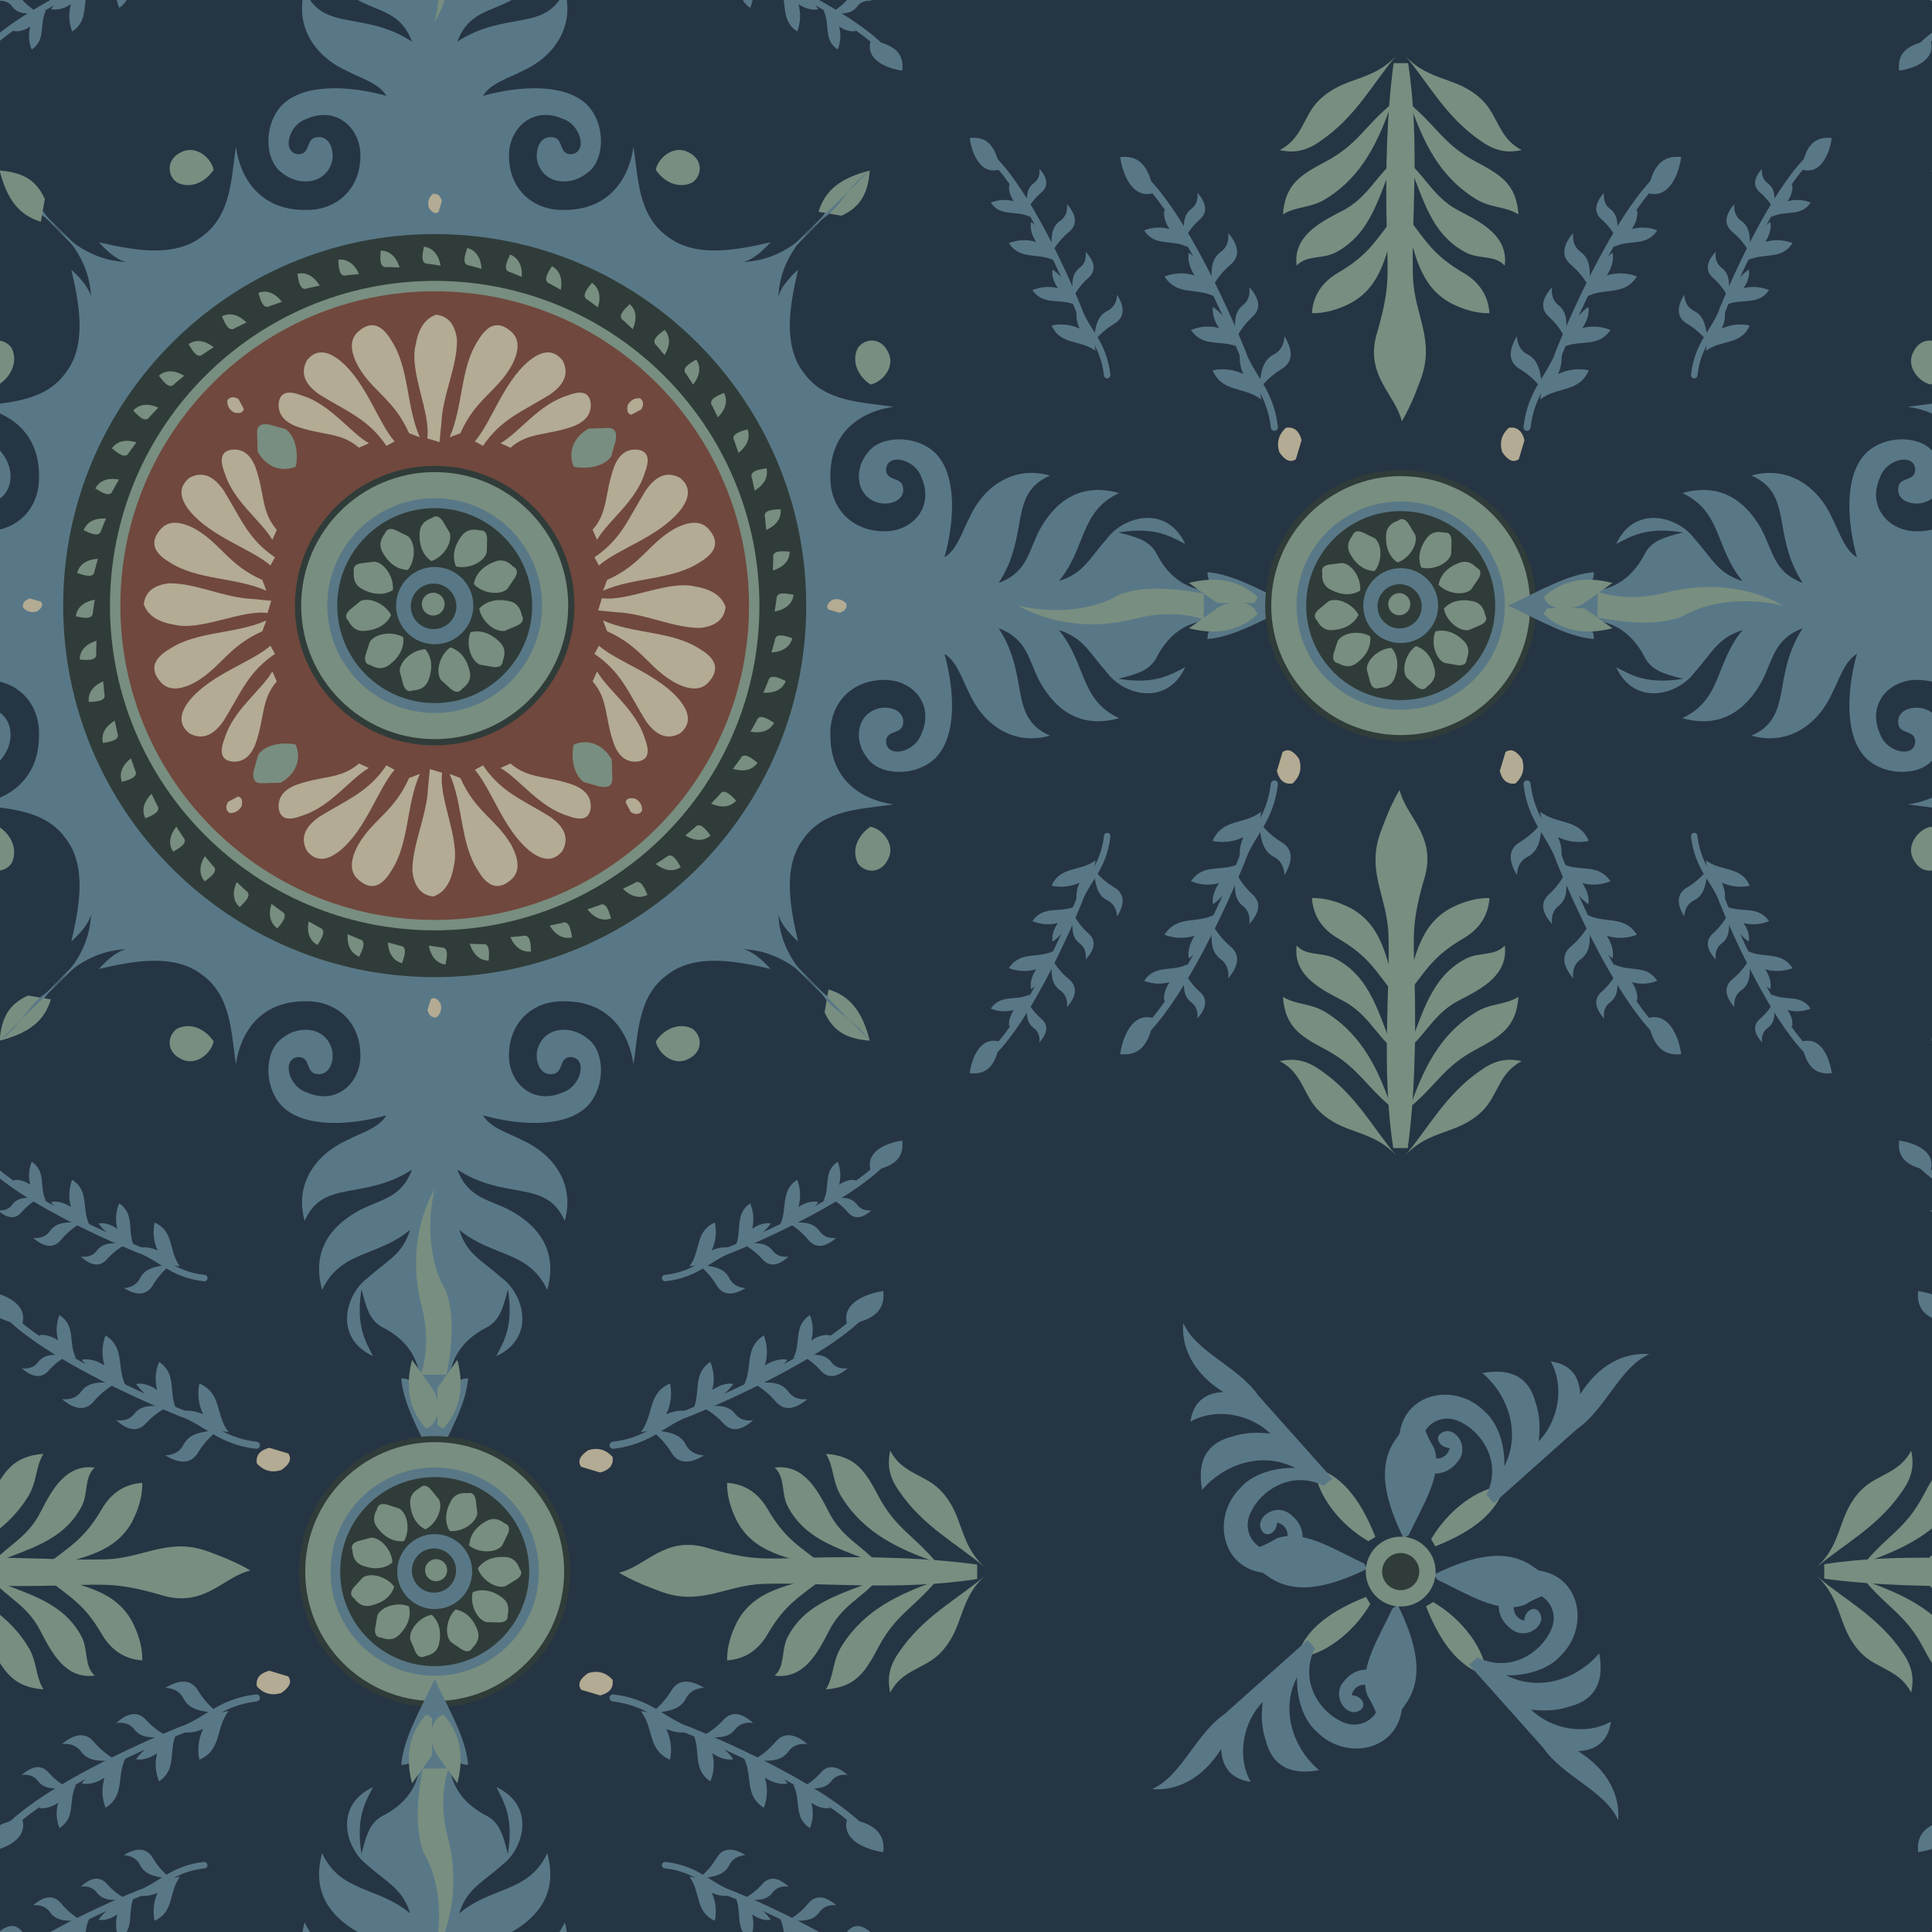
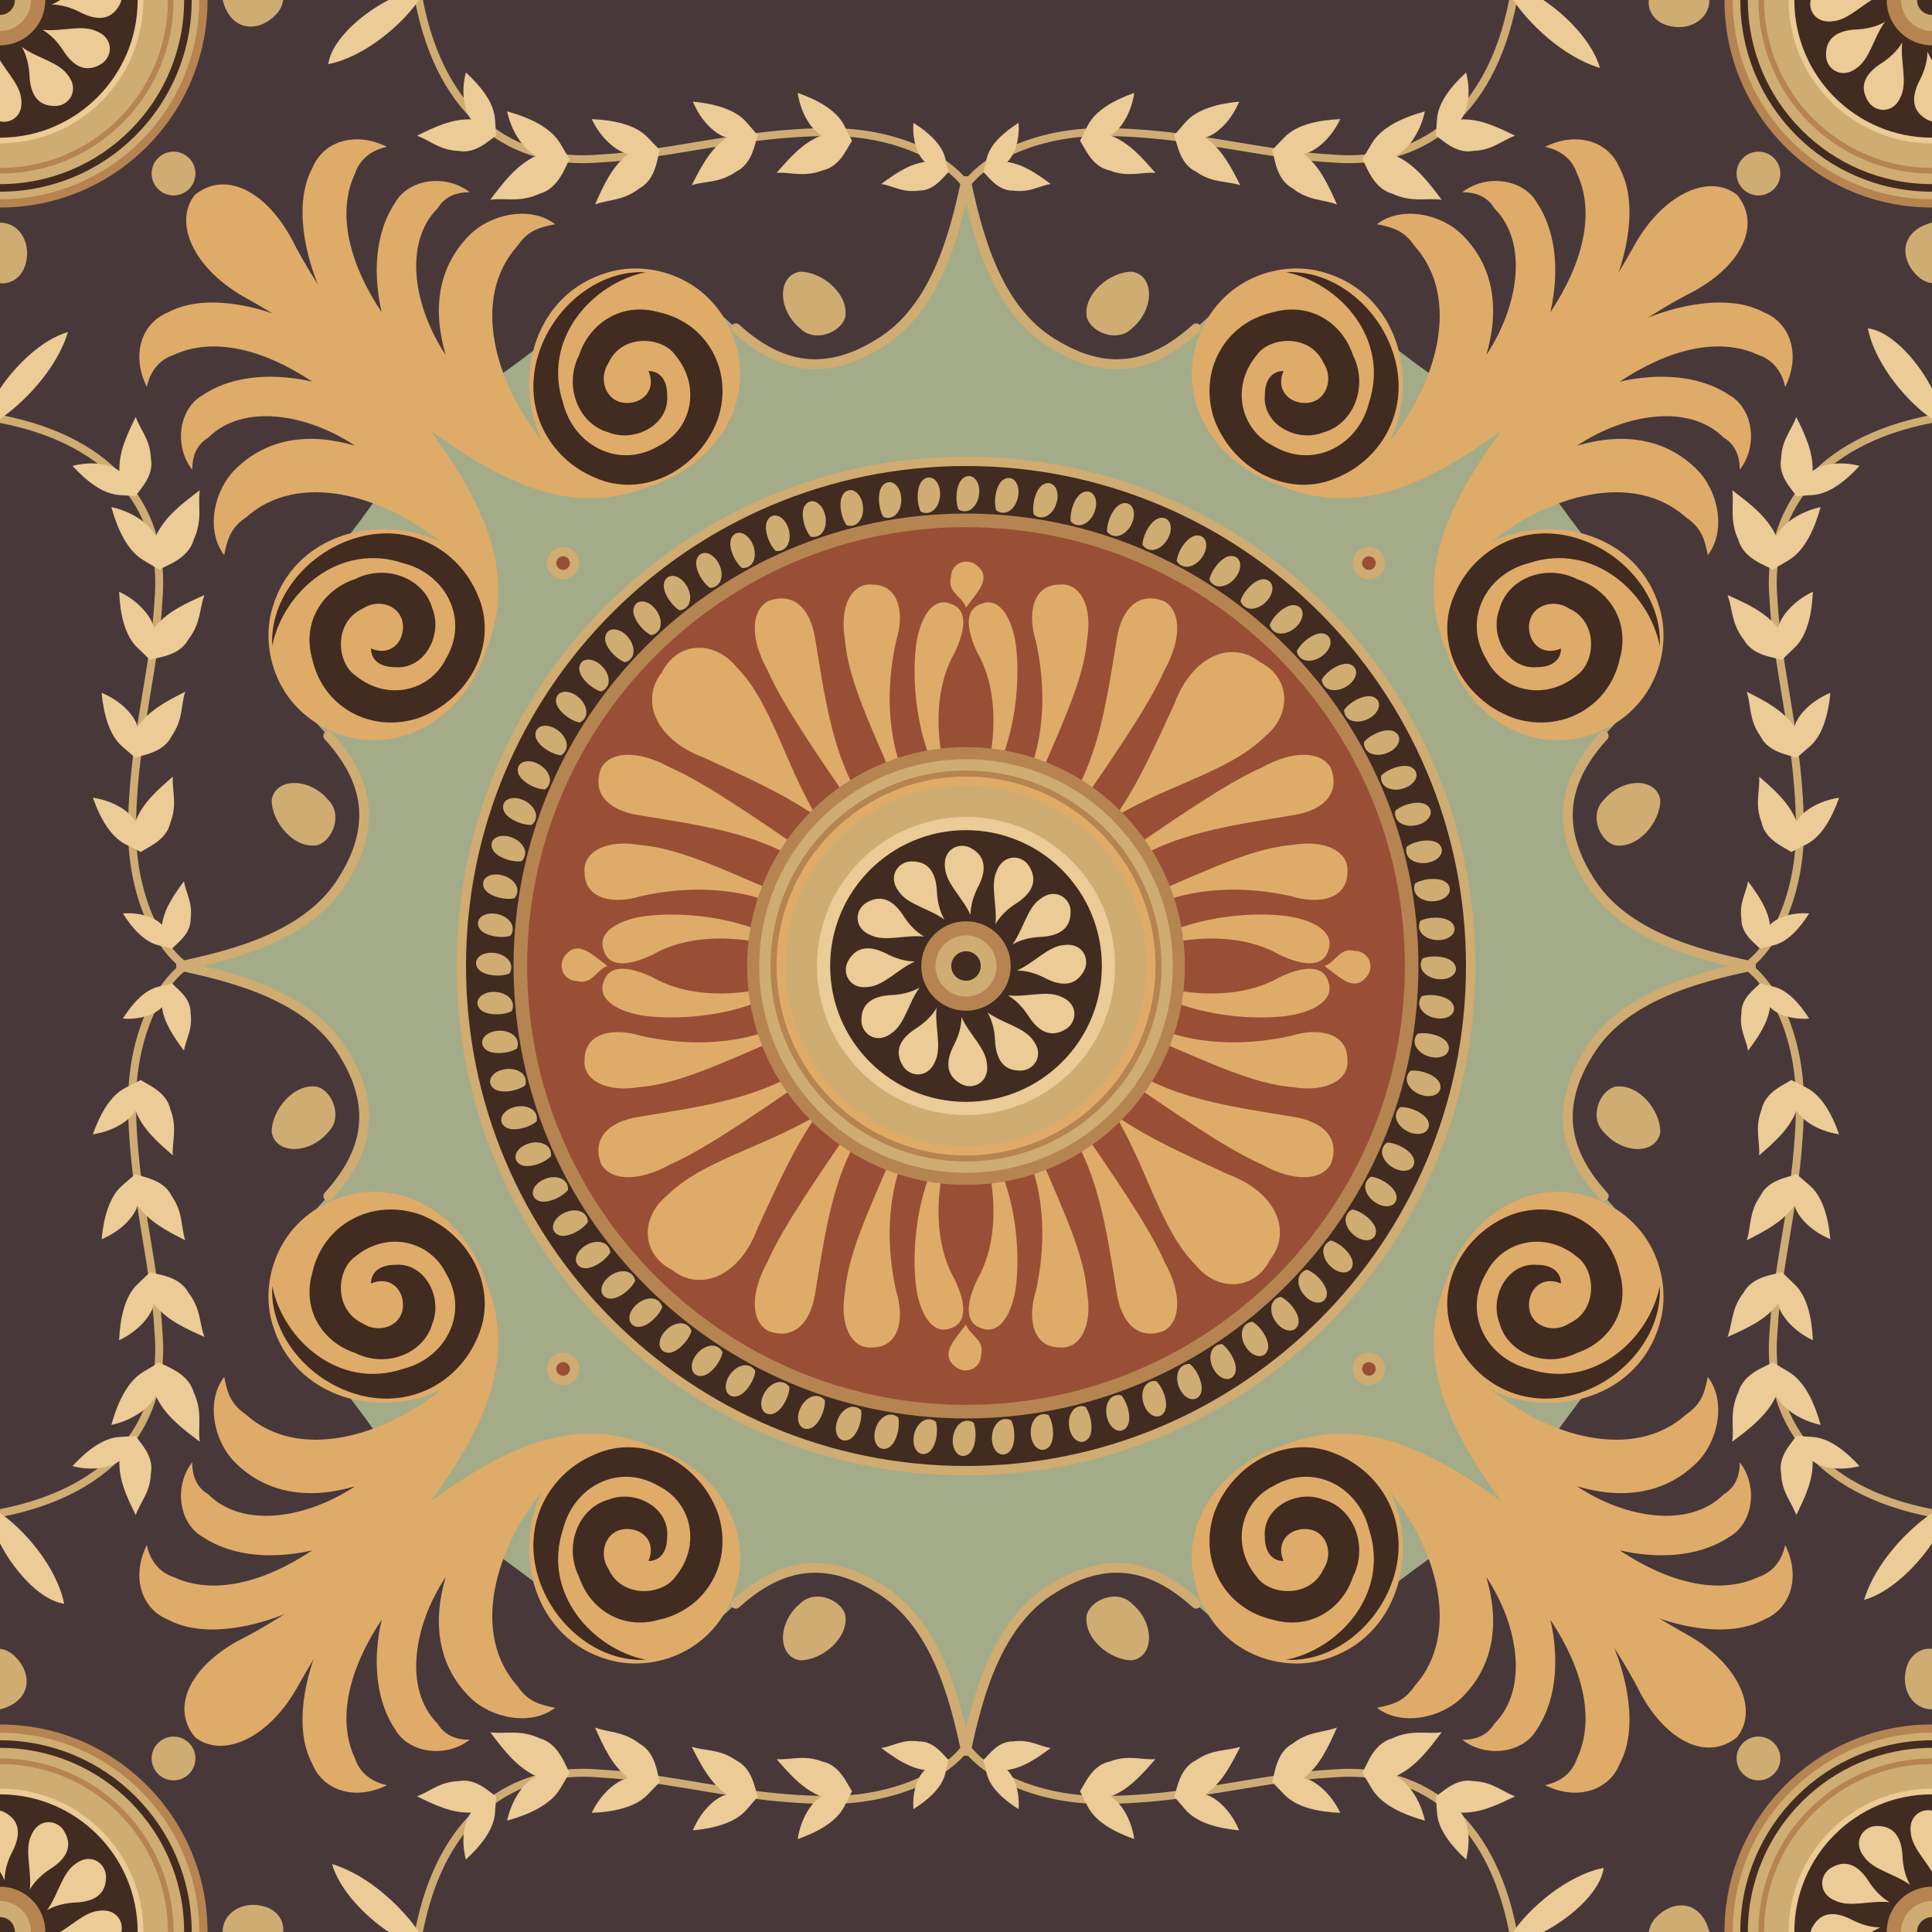
- <svg xmlns="http://www.w3.org/2000/svg" xmlns:xlink="http://www.w3.org/1999/xlink" width="520" height="520" viewBox="0 0 520 520">
+ <svg xmlns="http://www.w3.org/2000/svg" xmlns:xlink="http://www.w3.org/1999/xlink" width="512" height="512" viewBox="0 0 512 512">
  <defs>
-     <g id="pip">
-       <path fill="#B3AB93" d="M -2.1 1.3 Q -3 -1.7 -.7 -3.8 Q 1.8 -4.2 2.6 -1.2 L 1.4 2.8 Q -.3 4 -2.1 1.3 Z" />
-     </g>
-     <g id="rim-tip">
-       <path fill="#788E80" d="M -1.7 -92 C -3.9 -91.9 -3.3 -94.6 -2.9 -96.6 C -.6 -96.3 1 -94.6 1.6 -91.5 Z" />
-     </g>
-     <g id="kernel">
-       <circle cx="0" cy="0" r="38" fill="#303C39" />
-       <circle cx="0" cy="0" r="36.3" fill="#788E80" />
-       <circle cx="0" cy="0" r="29.2" fill="#597887" />
-       <circle cx="0" cy="0" r="26.5" fill="#303C39" />
-       <g transform="rotate(0.0)">
-         <path fill="#788E80" d="M -.9 -12.1 C -3.1 -13.6 -4.3 -16.2 -4.1 -19.7 Q -4 -22.7 -.8 -23.8 Q .7 -25 2.1 -23.1 L 4.1 -19.8 C 4.9 -17 2.2 -13.1 -.9 -12.1 Z" />
-       </g>
-       <g transform="rotate(32.727)">
-         <path fill="#788E80" d="M -.9 -12.1 C -3.1 -13.6 -4.3 -16.2 -4.1 -19.7 Q -4 -22.7 -.8 -23.8 Q .7 -25 2.1 -23.1 L 4.1 -19.8 C 4.9 -17 2.2 -13.1 -.9 -12.1 Z" />
-       </g>
-       <g transform="rotate(65.455)">
-         <path fill="#788E80" d="M -.9 -12.1 C -3.1 -13.6 -4.3 -16.2 -4.1 -19.7 Q -4 -22.7 -.8 -23.8 Q .7 -25 2.1 -23.1 L 4.1 -19.8 C 4.9 -17 2.2 -13.1 -.9 -12.1 Z" />
-       </g>
-       <g transform="rotate(98.182)">
-         <path fill="#788E80" d="M -.9 -12.1 C -3.1 -13.6 -4.3 -16.2 -4.1 -19.7 Q -4 -22.7 -.8 -23.8 Q .7 -25 2.1 -23.1 L 4.1 -19.8 C 4.9 -17 2.2 -13.1 -.9 -12.1 Z" />
-       </g>
-       <g transform="rotate(130.909)">
-         <path fill="#788E80" d="M -.9 -12.1 C -3.1 -13.6 -4.3 -16.2 -4.1 -19.7 Q -4 -22.7 -.8 -23.8 Q .7 -25 2.1 -23.1 L 4.1 -19.8 C 4.9 -17 2.2 -13.1 -.9 -12.1 Z" />
-       </g>
-       <g transform="rotate(163.636)">
-         <path fill="#788E80" d="M -.9 -12.1 C -3.1 -13.6 -4.3 -16.2 -4.1 -19.7 Q -4 -22.7 -.8 -23.8 Q .7 -25 2.1 -23.1 L 4.1 -19.8 C 4.9 -17 2.2 -13.1 -.9 -12.1 Z" />
-       </g>
-       <g transform="rotate(196.364)">
-         <path fill="#788E80" d="M -.9 -12.1 C -3.1 -13.6 -4.3 -16.2 -4.1 -19.7 Q -4 -22.7 -.8 -23.8 Q .7 -25 2.1 -23.1 L 4.1 -19.8 C 4.9 -17 2.2 -13.1 -.9 -12.1 Z" />
-       </g>
-       <g transform="rotate(229.091)">
-         <path fill="#788E80" d="M -.9 -12.1 C -3.1 -13.6 -4.3 -16.2 -4.1 -19.7 Q -4 -22.7 -.8 -23.8 Q .7 -25 2.1 -23.1 L 4.1 -19.8 C 4.9 -17 2.2 -13.1 -.9 -12.1 Z" />
-       </g>
-       <g transform="rotate(261.818)">
-         <path fill="#788E80" d="M -.9 -12.1 C -3.1 -13.6 -4.3 -16.2 -4.1 -19.7 Q -4 -22.7 -.8 -23.8 Q .7 -25 2.1 -23.1 L 4.1 -19.8 C 4.9 -17 2.2 -13.1 -.9 -12.1 Z" />
-       </g>
-       <g transform="rotate(294.545)">
-         <path fill="#788E80" d="M -.9 -12.1 C -3.1 -13.6 -4.3 -16.2 -4.1 -19.7 Q -4 -22.7 -.8 -23.8 Q .7 -25 2.1 -23.1 L 4.1 -19.8 C 4.9 -17 2.2 -13.1 -.9 -12.1 Z" />
-       </g>
-       <g transform="rotate(327.273)">
-         <path fill="#788E80" d="M -.9 -12.1 C -3.1 -13.6 -4.3 -16.2 -4.1 -19.7 Q -4 -22.7 -.8 -23.8 Q .7 -25 2.1 -23.1 L 4.1 -19.8 C 4.9 -17 2.2 -13.1 -.9 -12.1 Z" />
-       </g>
-       <circle cx="0" cy="0" r="10.5" fill="#597887" />
-       <circle cx="-0.3" cy="0.2" r="6.2" fill="#303C39" />
-       <circle cx="-0.4" cy="-0.4" r="3.1" fill="#788E80" />
-     </g>
-     <g id="flower-fan">
-       <path fill="#B3AB93" d="M -2 -45 C -1 -52 -7 -63 -5.1 -70.3 Q -4 -76.8 .4 -78.3 Q 5.3 -77.7 6 -71.5 C 6.1 -64.4 2.1 -56.6 1.8 -49.1 L 1.3 -44 Z" />
-       <g id="fan-side">
-         <path fill="#B3AB93" d="M 4 -45.3 C 7.7 -53.6 6.8 -64 11.7 -71.4 Q 15.6 -78 20.4 -73.9 Q 24.1 -70.9 20.6 -64.4 C 16.6 -57.5 11 -55.6 6.9 -46.4 Z" />
-         <path fill="#B3AB93" d="M 10.8 -44.2 C 15.2 -49.2 18.4 -60 25.3 -65.8 Q 30.9 -70.4 34.4 -66 Q 37.1 -61 31 -56.8 C 23.2 -52 17.9 -50.2 13 -43 Z" />
-         <path fill="#B3AB93" d="M 17.7 -43.7 C 22.8 -46.6 28.1 -54.3 35.9 -56.6 Q 41.6 -58.8 42 -54.3 Q 42.2 -50.2 37.4 -48.3 C 30.3 -45.7 25.3 -46.8 20.4 -42.5 Z" />
-       </g>
-       <use xlink:href="#fan-side" transform="scale(-1 1)" />
-     </g>
-     <g id="flower">
-       <circle cx="0" cy="0" r="100" fill="#303C39" />
-       <circle cx="0" cy="0" r="87.4" fill="#788E80" />
-       <circle cx="0" cy="0" r="84.6" fill="#70483D" />
-       <use xlink:href="#rim-tip" transform="rotate(0.0)" />
-       <use xlink:href="#rim-tip" transform="rotate(6.923)" />
-       <use xlink:href="#rim-tip" transform="rotate(13.846)" />
-       <use xlink:href="#rim-tip" transform="rotate(20.769)" />
-       <use xlink:href="#rim-tip" transform="rotate(27.692)" />
-       <use xlink:href="#rim-tip" transform="rotate(34.615)" />
-       <use xlink:href="#rim-tip" transform="rotate(41.538)" />
-       <use xlink:href="#rim-tip" transform="rotate(48.462)" />
-       <use xlink:href="#rim-tip" transform="rotate(55.385)" />
-       <use xlink:href="#rim-tip" transform="rotate(62.308)" />
-       <use xlink:href="#rim-tip" transform="rotate(69.231)" />
-       <use xlink:href="#rim-tip" transform="rotate(76.154)" />
-       <use xlink:href="#rim-tip" transform="rotate(83.077)" />
-       <use xlink:href="#rim-tip" transform="rotate(90.0)" />
-       <use xlink:href="#rim-tip" transform="rotate(96.923)" />
-       <use xlink:href="#rim-tip" transform="rotate(103.846)" />
-       <use xlink:href="#rim-tip" transform="rotate(110.769)" />
-       <use xlink:href="#rim-tip" transform="rotate(117.692)" />
-       <use xlink:href="#rim-tip" transform="rotate(124.615)" />
-       <use xlink:href="#rim-tip" transform="rotate(131.538)" />
-       <use xlink:href="#rim-tip" transform="rotate(138.462)" />
-       <use xlink:href="#rim-tip" transform="rotate(145.385)" />
-       <use xlink:href="#rim-tip" transform="rotate(152.308)" />
-       <use xlink:href="#rim-tip" transform="rotate(159.231)" />
-       <use xlink:href="#rim-tip" transform="rotate(166.154)" />
-       <use xlink:href="#rim-tip" transform="rotate(173.077)" />
-       <use xlink:href="#rim-tip" transform="rotate(180.0)" />
-       <use xlink:href="#rim-tip" transform="rotate(186.923)" />
-       <use xlink:href="#rim-tip" transform="rotate(193.846)" />
-       <use xlink:href="#rim-tip" transform="rotate(200.769)" />
-       <use xlink:href="#rim-tip" transform="rotate(207.692)" />
-       <use xlink:href="#rim-tip" transform="rotate(214.615)" />
-       <use xlink:href="#rim-tip" transform="rotate(221.538)" />
-       <use xlink:href="#rim-tip" transform="rotate(228.462)" />
-       <use xlink:href="#rim-tip" transform="rotate(235.385)" />
-       <use xlink:href="#rim-tip" transform="rotate(242.308)" />
-       <use xlink:href="#rim-tip" transform="rotate(249.231)" />
-       <use xlink:href="#rim-tip" transform="rotate(256.154)" />
-       <use xlink:href="#rim-tip" transform="rotate(263.077)" />
-       <use xlink:href="#rim-tip" transform="rotate(270.0)" />
-       <use xlink:href="#rim-tip" transform="rotate(276.923)" />
-       <use xlink:href="#rim-tip" transform="rotate(283.846)" />
-       <use xlink:href="#rim-tip" transform="rotate(290.769)" />
-       <use xlink:href="#rim-tip" transform="rotate(297.692)" />
-       <use xlink:href="#rim-tip" transform="rotate(304.615)" />
-       <use xlink:href="#rim-tip" transform="rotate(311.538)" />
-       <use xlink:href="#rim-tip" transform="rotate(318.462)" />
-       <use xlink:href="#rim-tip" transform="rotate(325.385)" />
-       <use xlink:href="#rim-tip" transform="rotate(332.308)" />
-       <use xlink:href="#rim-tip" transform="rotate(339.231)" />
-       <use xlink:href="#rim-tip" transform="rotate(346.154)" />
-       <use xlink:href="#rim-tip" transform="rotate(353.077)" />
-       <use xlink:href="#flower-fan" transform="rotate(0)" />
-       <g transform="rotate(45)">
-         <path fill="#788E80" d="M 0 -52.9 C -4.1 -54.6 -5.6 -58.7 -4.4 -63 L -1.1 -66.5 Q .9 -68.9 3 -65.9 L 5.2 -62 C 5.8 -58.9 3.3 -55 0 -52.9 Z" />
-         <use xlink:href="#pip" transform="translate(.1 -75.8) scale(.72)" />
-       </g>
-       <use xlink:href="#flower-fan" transform="rotate(90)" />
-       <g transform="rotate(135)">
-         <path fill="#788E80" d="M 0 -52.9 C -4.1 -54.6 -5.6 -58.7 -4.4 -63 L -1.1 -66.5 Q .9 -68.9 3 -65.9 L 5.2 -62 C 5.8 -58.9 3.3 -55 0 -52.9 Z" />
-         <use xlink:href="#pip" transform="translate(.1 -75.8) scale(.72)" />
-       </g>
-       <use xlink:href="#flower-fan" transform="rotate(180)" />
-       <g transform="rotate(225)">
-         <path fill="#788E80" d="M 0 -52.9 C -4.1 -54.6 -5.6 -58.7 -4.4 -63 L -1.1 -66.5 Q .9 -68.9 3 -65.9 L 5.2 -62 C 5.8 -58.9 3.3 -55 0 -52.9 Z" />
-         <use xlink:href="#pip" transform="translate(.1 -75.8) scale(.72)" />
-       </g>
-       <use xlink:href="#flower-fan" transform="rotate(270)" />
-       <g transform="rotate(315)">
-         <path fill="#788E80" d="M 0 -52.9 C -4.1 -54.6 -5.6 -58.7 -4.4 -63 L -1.1 -66.5 Q .9 -68.9 3 -65.9 L 5.2 -62 C 5.8 -58.9 3.3 -55 0 -52.9 Z" />
-         <use xlink:href="#pip" transform="translate(.1 -75.8) scale(.72)" />
-       </g>
-       <use xlink:href="#kernel" transform="scale(.99)" />
-     </g>
-     <g id="curl-half">
-       <path fill="#597887" d="M 0.7 -99 L 0.7 -229 L 0 -231 C -4.3 -222 -8.4 -215 -9 -208 C -6 -208 -4.6 -210 -3.9 -212 C -3.2 -202 -8.5 -197 -14.5 -194 C -17.6 -192 -18.4 -189 -19.7 -184 C -21.3 -194 -18.6 -198 -16.6 -202 C -27.3 -197 -24 -185.4 -18.1 -181 C -12.6 -176.1 -8.7 -174.7 -6.6 -168 C -15.5 -175.4 -25.3 -173.5 -30.3 -184.2 C -33.2 -173.7 -28 -167.2 -20.9 -163.1 C -14.8 -159.7 -9.1 -159.8 -6.1 -151.8 C -19.2 -160.3 -30 -154.2 -35 -165.6 C -37.8 -155.7 -32 -147.6 -23.4 -143.8 C -20 -142 -15 -140.6 -13 -137.2 C -23 -140 -35.4 -140.6 -41.2 -134.6 C -46.2 -129.2 -45.7 -119.7 -41.1 -116.5 C -36.4 -112.6 -29.1 -113.5 -27.6 -119.7 C -27 -123 -28.5 -126.3 -31.4 -126.1 C -35 -126 -33.1 -121.4 -36.8 -121.5 C -41.2 -122 -39.4 -129.4 -34.5 -131.0 C -26.7 -134.5 -20.2 -128.8 -20 -121.5 C -19.8 -112 -26.6 -106.2 -35 -106.5 C -47.2 -106.5 -52.4 -115.3 -53.5 -123.5 C -54.8 -115 -54.7 -105 -62.7 -99.3 C -70.2 -93.5 -81.4 -95.7 -90.4 -97.8 Q -86.2 -93.2 -83.1 -92.5 C -93.4 -92.9 -100.8 -99.7 -105.3 -106 C -109 -110.3 -113.2 -111.6 -117 -117 L -72 -71 L -68 -68 C -56 -81 -29 -97 0.7 -99 Z" />
-       <path fill="#788E80" d="M -6.1 -203 Q -9 -214.3 -2.3 -221.5 C 1.8 -219.9 1.7 -213.6 -1 -210.2 Z" />
-       <path fill="#788E80" d="M -59.5 -117.3 C -60.2 -120.7 -64.5 -124.1 -68.3 -122 C -72.1 -120.2 -72.2 -116 -69.4 -113.9 C -65.6 -112 -61.6 -114.1 -59.5 -117.3 Z" />
-     </g>
-     <g id="arm">
-       <use xlink:href="#curl-half" />
-       <use xlink:href="#curl-half" transform="scale(-1 1)" />
-       <path fill="#788E80" d="M -3.2 -207 Q -6.1 -191.9 -2.8 -184 C 1.2 -177.3 2.3 -166.7 0 -157 C 5.3 -166.4 6.3 -178.1 3.5 -188.6 Q 1 -198.4 3.7 -207 Z" />
-       <use xlink:href="#pip" transform="translate(0 -108) scale(.74)" />
-     </g>
-     <g id="twig">
-       <path d="M 0 0 C 2 -10 -2 -15 -2 -22 C -3 -36 -6 -60 -12 -73" fill="none" stroke="#597887" stroke-width="1.9" stroke-linecap="round" stroke-linejoin="round" />
-       <g transform="translate(-1 -9) rotate(4) scale(1)">
-         <path fill="#597887" d="M 0 .8 C -3.6 -3.8 -9.7 -3.4 -10.8 -10 Q -6.4 -9.8 -3 -7 C -3.5 -9.6 -3 -12.1 -2 -13.4 Q 1 -8.3 0 .8 Z" />
-         <path fill="#597887" d="M .1 -2 C 1.7 -6.4 2.8 -9.2 6 -10.1 Q 9.1 -10.7 10.2 -14.2 Q 12.3 -7.3 7.2 -5.8 Q 3.4 -4.6 .1 -2 Z" />
-       </g>
-       <g transform="translate(-2.4 -24) rotate(-7) scale(0.91)">
-         <path fill="#597887" d="M 0 .8 C -3.6 -3.8 -9.7 -3.4 -10.8 -10 Q -6.4 -9.8 -3 -7 C -3.5 -9.6 -3 -12.1 -2 -13.4 Q 1 -8.3 0 .8 Z" />
-         <path fill="#597887" d="M .1 -2 C 1.7 -6.4 2.8 -9.2 6 -10.1 Q 9.1 -10.7 10.2 -14.2 Q 12.3 -7.3 7.2 -5.8 Q 3.4 -4.6 .1 -2 Z" />
-       </g>
-       <g transform="translate(-4.3 -39) rotate(-5) scale(0.97)">
-         <path fill="#597887" d="M 0 .8 C -3.6 -3.8 -9.7 -3.4 -10.8 -10 Q -6.4 -9.8 -3 -7 C -3.5 -9.6 -3 -12.1 -2 -13.4 Q 1 -8.3 0 .8 Z" />
-         <path fill="#597887" d="M .1 -2 C 1.7 -6.4 2.8 -9.2 6 -10.1 Q 9.1 -10.7 10.2 -14.2 Q 12.3 -7.3 7.2 -5.8 Q 3.4 -4.6 .1 -2 Z" />
-       </g>
-       <g transform="translate(-7.3 -54) rotate(-6) scale(0.82)">
-         <path fill="#597887" d="M 0 .8 C -3.6 -3.8 -9.7 -3.4 -10.8 -10 Q -6.4 -9.8 -3 -7 C -3.5 -9.6 -3 -12.1 -2 -13.4 Q 1 -8.3 0 .8 Z" />
-         <path fill="#597887" d="M .1 -2 C 1.7 -6.4 2.8 -9.2 6 -10.1 Q 9.1 -10.7 10.2 -14.2 Q 12.3 -7.3 7.2 -5.8 Q 3.4 -4.6 .1 -2 Z" />
-       </g>
-       <path fill="#597887" d="M -11.4 -70 C -17.4 -70.1 -17.8 -77.4 -17 -82 C -12.3 -81 -10.2 -77.7 -11.4 -70 Z" />
-     </g>
-     <g id="fern-side">
-       <path fill="#788E80" d="M 1.2 -32 C 7.4 -39.2 12 -48.5 21.8 -55.1 C 26.2 -58.2 29.6 -58 32.6 -57.4 C 26.4 -54.3 26.2 -48.1 22 -44 C 15.3 -37.4 8 -39.3 1.2 -32 Z" />
-       <path fill="#788E80" d="M 2.5 -45 C 6 -55 10.3 -64.3 19.8 -70.3 C 24 -73.1 28 -72.4 31.7 -74.7 C 31.1 -66.6 27 -64.1 20.2 -60.5 C 11.6 -55.9 9.9 -51.2 2.5 -45 Z" />
-       <path fill="#788E80" d="M 2 -60.6 C 6 -70.1 8 -80 17.6 -85 C 21.1 -86.8 25.4 -85.6 28 -88.5 C 29 -80.7 22 -77 16.2 -74 C 9.1 -70.5 7.1 -65 2 -60.6 Z" />
-       <path fill="#788E80" d="M 1 -74.3 C 3.6 -85 5 -94 13.5 -98.6 Q 19 -101.4 23.9 -101.3 Q 23.4 -94.3 17 -90.5 C 8.8 -85.7 7.1 -82.3 1 -74.3 Z" />
-     </g>
-     <g id="feather">
-       <use xlink:href="#fern-side" />
-       <use xlink:href="#fern-side" transform="scale(-1 1)" />
-       <path fill="#788E80" d="M -2 -34 C -5.3 -55.4 -2.8 -76.5 -3.3 -91.6 C -3.7 -102 -9.5 -108.6 -5.2 -119.6 Q -2.8 -126.2 -.3 -130.4 C 1.4 -123.2 9.4 -118.3 6.6 -107.4 C 3 -95.2 3.4 -91.8 3.7 -80.8 Q 4.5 -53 1.9 -34 Z" />
-     </g>
-     <g id="inter-flourish">
-       <use xlink:href="#feather" transform="translate(0 -22) rotate(180) translate(0 158)" />
-       <use xlink:href="#twig" transform="translate(-34 -48) rotate(-18)" />
-       <use xlink:href="#twig" transform="translate(34 -48) scale(-1 1) rotate(-18)" />
-       <use xlink:href="#twig" transform="translate(-79 -62) rotate(-18) scale(.91 .88)" />
-       <use xlink:href="#twig" transform="translate(79 -62) scale(-1 1) rotate(-18) scale(.91 .88)" />
-       <use xlink:href="#pip" transform="translate(-30 -43) scale(1.28)" />
-       <use xlink:href="#pip" transform="translate(30 -43) scale(1.28)" />
-     </g>
-     <g id="minor-medallion">
-       <use xlink:href="#inter-flourish" />
-       <use xlink:href="#inter-flourish" transform="rotate(180)" />
-       <use xlink:href="#kernel" transform="scale(.96)" />
-     </g>
-     <g id="diagonal">
-       <path fill="#788E80" d="M -1.9 -148 C -4.8 -153.4 -4.1 -158.7 0 -165.6 C 4.2 -160.7 5.1 -156.7 3.2 -151.6 Z" />
-     </g>
-     <g id="field">
-       <circle cx="0" cy="0" r="105.5" fill="#597887" />
-       <use xlink:href="#arm" transform="rotate(0)" />
-       <use xlink:href="#diagonal" transform="rotate(45)" />
-       <use xlink:href="#arm" transform="rotate(90)" />
-       <use xlink:href="#diagonal" transform="rotate(135)" />
-       <use xlink:href="#arm" transform="rotate(180)" />
-       <use xlink:href="#diagonal" transform="rotate(225)" />
-       <use xlink:href="#arm" transform="rotate(270)" />
-       <use xlink:href="#diagonal" transform="rotate(315)" />
-     </g>
-     <g id="corner-floret">
+     <g id="sage-quarter">
+       <path d="M0 0H208 C194 3 174 8 165 23 C155 39 160 51 169 61 C182 74 184 88 174 101 C159 119 152 130 143 143 C130 152 119 159 101 174 C88 184 74 182 61 169 C51 160 39 155 23 165 C8 174 3 194 0 208 Z" fill="#A4AB89" />
+       <path d="M208 0 C194 3 174 8 165 23 C155 39 160 51 169 61 M61 169 C51 160 39 155 23 165 C8 174 3 194 0 208" fill="none" stroke="#CFAC72" stroke-width="2.6" stroke-linecap="round" stroke-linejoin="round" />
+     </g>
+     <g id="frond-half">
+       <path d="M-0.5 -204 C3 -180 9 -158 31 -149 C47 -141 65 -145 73 -159 C82 -175 74 -191 63 -197 C45 -207 25 -195 19 -178 C21 -197 32 -218 51 -219 C56 -220 59 -218 62 -216 C61 -224 52 -230 44 -230 C32 -230 23 -223 17 -212 C20 -227 30 -241 43 -241 C47 -242 50 -240 52 -238 C51 -246 43 -252 36 -250 C26 -248 18 -240 13 -232 C16 -247 23 -259 34 -263 C38 -265 42 -264 45 -262 C42 -271 34 -275 27 -272 C17 -269 9 -257 5 -246 L-1 -253 Z" fill="#DFAB69" />
+       <path d="M70 -190 C62 -199 47 -201 35 -195 C21 -188 17 -173 22 -161 C27 -148 43 -143 56 -149 C68 -155 72 -169 65 -180 C60 -189 50 -191 42 -187 C33 -184 29 -174 33 -167 C36 -160 46 -157 51 -163 C54 -166 54 -169 52 -171 C50 -166 45 -166 42 -169 C38 -173 41 -179 46 -180 C54 -183 61 -175 60 -169 C59 -158 49 -152 40 -155 C28 -158 24 -171 30 -181 C38 -197 58 -198 70 -190 Z" fill="#422B20" />
+     </g>
+     <g id="frond">
+       <use xlink:href="#frond-half" />
+       <use xlink:href="#frond-half" transform="scale(-1 1)" />
+       <path d="M0 -204 C-2 -228 -6 -247 -10 -261 C-14 -276 -9 -288 0 -289 C10 -288 14 -277 10 -263 C5 -248 2 -227 0 -204 Z" fill="#DFAB69" />
+       <circle cx="0" cy="-297" r="5.8" fill="#CFAC72" />
+       <circle cx="0" cy="-151" r="4.3" fill="#CFAC72" />
+       <circle cx="0" cy="-151" r="1.8" fill="#994F35" />
+     </g>
+     <g id="leaf-pair">
+       <path d="M0 -2 C-2 -1 -8 0 -10 5 C-13 10 -12 14 -13 18 C-8 15 -3 12 0 7 C1 10 5 14 11 16 C10 10 8 4 4 1 Z" fill="#EBCB96" />
+     </g>
+     <g id="trail">
+       <path d="M207 0 C215 6 221 20 221 36 C221 59 215 78 214 97 C212 120 225 139 256 145" fill="none" stroke="#CFAC72" stroke-width="2.1" stroke-linecap="round" stroke-linejoin="round" />
+       <use xlink:href="#leaf-pair" transform="translate(211 6) rotate(-23) scale(0.76)" />
+       <use xlink:href="#leaf-pair" transform="translate(219 32) rotate(-10) scale(0.91)" />
+       <use xlink:href="#leaf-pair" transform="translate(220 57) rotate(4) scale(0.92)" />
+       <use xlink:href="#leaf-pair" transform="translate(216 83) rotate(7) scale(0.94)" />
+       <use xlink:href="#leaf-pair" transform="translate(214 107) rotate(-6) scale(0.99)" />
+       <use xlink:href="#leaf-pair" transform="translate(221 126) rotate(-33) scale(0.88)" />
+       <path d="M169 44 C165 40 168 33 172 32 C178 31 184 38 184 44 C183 50 174 50 169 44Z" fill="#CFAC72" />
+     </g>
+     <g id="ray-half">
+       <path transform="rotate(16)" d="M-6 -54 C-7 -65 -9 -84 -8 -94 C-8 -104 -4 -110 1 -110 C8 -109 10 -103 7 -95 C2 -81 -3 -68 -3 -55 Z" fill="#DFAB69" />
+       <path transform="rotate(29)" d="M-5 -54 C-7 -70 -9 -82 -7 -92 C-6 -101 -1 -106 4 -104 C11 -102 10 -94 6 -88 C0 -77 -3 -65 -2 -54 Z" fill="#DFAB69" />
+       <path transform="rotate(39.5)" d="M-4 -55 C-7 -65 -7 -77 -5 -86 C-3 -94 1 -98 5 -96 C10 -94 8 -88 5 -83 C0 -76 -2 -66 -1 -55 Z" fill="#DFAB69" />
+     </g>
+     <g id="sun-palm">
+       <use xlink:href="#ray-half" />
+       <use xlink:href="#ray-half" transform="scale(-1 1)" />
+       <path transform="rotate(45)" d="M0 -95 C-1 -98 -5 -99 -4 -103 C-4 -107 1 -109 4 -105 C6 -102 3 -99 0 -95Z" fill="#DFAB69" />
+       <path d="M0 -56 C-2 -67 -6 -77 -10 -88 C-16 -101 -11 -111 -2 -112 C7 -115 14 -108 13 -99 C13 -86 4 -72 0 -56 Z" fill="#DFAB69" />
+     </g>
+     <g id="seed-petal">
+       <path d="M0.8 -9 C-0.5 -12 -3.5 -14.5 -3.7 -17.3 C-4.2 -20.7 -1 -22.1 1.1 -20.7 C3.6 -19.2 3.5 -16.8 2.3 -14.3 Q0.8 -11.5 0.8 -9 Z" fill="#EBCB96" />
+     </g>
+     <g id="seed-flower">
+       <circle cx="0" cy="0" r="24" fill="#422B20" />
+       <use xlink:href="#seed-petal" transform="rotate(0)" />
+       <use xlink:href="#seed-petal" transform="rotate(30)" />
+       <use xlink:href="#seed-petal" transform="rotate(60)" />
+       <use xlink:href="#seed-petal" transform="rotate(90)" />
+       <use xlink:href="#seed-petal" transform="rotate(120)" />
+       <use xlink:href="#seed-petal" transform="rotate(150)" />
+       <use xlink:href="#seed-petal" transform="rotate(180)" />
+       <use xlink:href="#seed-petal" transform="rotate(210)" />
+       <use xlink:href="#seed-petal" transform="rotate(240)" />
+       <use xlink:href="#seed-petal" transform="rotate(270)" />
+       <use xlink:href="#seed-petal" transform="rotate(300)" />
+       <use xlink:href="#seed-petal" transform="rotate(330)" />
+       <circle cx="0" cy="0" r="7.9" fill="#B68451" />
+       <circle cx="0" cy="0" r="5.4" fill="#CFAC72" />
+       <circle cx="0" cy="0" r="2.6" fill="#422B20" />
+     </g>
+     <g id="bead">
+       <path d="M-2 -121 C-3 -123.5 -2.6 -128.1 -.6 -129.4 C1.2 -130.6 3.2 -129.3 3.5 -126.4 C3.7 -123.3 2.1 -121.2 .7 -120.7 Q-.7 -120.2 -2 -121Z" fill="#CFAC72" />
+     </g>
+     <g id="roundel">
+       <circle cx="0" cy="0" r="135" fill="#CFAC72" />
+       <circle cx="0" cy="0" r="132.5" fill="#422B20" />
+       <circle cx="0" cy="0" r="119.9" fill="#B68451" />
+       <circle cx="0" cy="0" r="116.3" fill="#994F35" />
+       <use xlink:href="#bead" transform="rotate(0.000)" />
+       <use xlink:href="#bead" transform="rotate(4.737)" />
+       <use xlink:href="#bead" transform="rotate(9.474)" />
+       <use xlink:href="#bead" transform="rotate(14.211)" />
+       <use xlink:href="#bead" transform="rotate(18.947)" />
+       <use xlink:href="#bead" transform="rotate(23.684)" />
+       <use xlink:href="#bead" transform="rotate(28.421)" />
+       <use xlink:href="#bead" transform="rotate(33.158)" />
+       <use xlink:href="#bead" transform="rotate(37.895)" />
+       <use xlink:href="#bead" transform="rotate(42.632)" />
+       <use xlink:href="#bead" transform="rotate(47.368)" />
+       <use xlink:href="#bead" transform="rotate(52.105)" />
+       <use xlink:href="#bead" transform="rotate(56.842)" />
+       <use xlink:href="#bead" transform="rotate(61.579)" />
+       <use xlink:href="#bead" transform="rotate(66.316)" />
+       <use xlink:href="#bead" transform="rotate(71.053)" />
+       <use xlink:href="#bead" transform="rotate(75.789)" />
+       <use xlink:href="#bead" transform="rotate(80.526)" />
+       <use xlink:href="#bead" transform="rotate(85.263)" />
+       <use xlink:href="#bead" transform="rotate(90.000)" />
+       <use xlink:href="#bead" transform="rotate(94.737)" />
+       <use xlink:href="#bead" transform="rotate(99.474)" />
+       <use xlink:href="#bead" transform="rotate(104.211)" />
+       <use xlink:href="#bead" transform="rotate(108.947)" />
+       <use xlink:href="#bead" transform="rotate(113.684)" />
+       <use xlink:href="#bead" transform="rotate(118.421)" />
+       <use xlink:href="#bead" transform="rotate(123.158)" />
+       <use xlink:href="#bead" transform="rotate(127.895)" />
+       <use xlink:href="#bead" transform="rotate(132.632)" />
+       <use xlink:href="#bead" transform="rotate(137.368)" />
+       <use xlink:href="#bead" transform="rotate(142.105)" />
+       <use xlink:href="#bead" transform="rotate(146.842)" />
+       <use xlink:href="#bead" transform="rotate(151.579)" />
+       <use xlink:href="#bead" transform="rotate(156.316)" />
+       <use xlink:href="#bead" transform="rotate(161.053)" />
+       <use xlink:href="#bead" transform="rotate(165.789)" />
+       <use xlink:href="#bead" transform="rotate(170.526)" />
+       <use xlink:href="#bead" transform="rotate(175.263)" />
+       <use xlink:href="#bead" transform="rotate(180.000)" />
+       <use xlink:href="#bead" transform="rotate(184.737)" />
+       <use xlink:href="#bead" transform="rotate(189.474)" />
+       <use xlink:href="#bead" transform="rotate(194.211)" />
+       <use xlink:href="#bead" transform="rotate(198.947)" />
+       <use xlink:href="#bead" transform="rotate(203.684)" />
+       <use xlink:href="#bead" transform="rotate(208.421)" />
+       <use xlink:href="#bead" transform="rotate(213.158)" />
+       <use xlink:href="#bead" transform="rotate(217.895)" />
+       <use xlink:href="#bead" transform="rotate(222.632)" />
+       <use xlink:href="#bead" transform="rotate(227.368)" />
+       <use xlink:href="#bead" transform="rotate(232.105)" />
+       <use xlink:href="#bead" transform="rotate(236.842)" />
+       <use xlink:href="#bead" transform="rotate(241.579)" />
+       <use xlink:href="#bead" transform="rotate(246.316)" />
+       <use xlink:href="#bead" transform="rotate(251.053)" />
+       <use xlink:href="#bead" transform="rotate(255.789)" />
+       <use xlink:href="#bead" transform="rotate(260.526)" />
+       <use xlink:href="#bead" transform="rotate(265.263)" />
+       <use xlink:href="#bead" transform="rotate(270.000)" />
+       <use xlink:href="#bead" transform="rotate(274.737)" />
+       <use xlink:href="#bead" transform="rotate(279.474)" />
+       <use xlink:href="#bead" transform="rotate(284.211)" />
+       <use xlink:href="#bead" transform="rotate(288.947)" />
+       <use xlink:href="#bead" transform="rotate(293.684)" />
+       <use xlink:href="#bead" transform="rotate(298.421)" />
+       <use xlink:href="#bead" transform="rotate(303.158)" />
+       <use xlink:href="#bead" transform="rotate(307.895)" />
+       <use xlink:href="#bead" transform="rotate(312.632)" />
+       <use xlink:href="#bead" transform="rotate(317.368)" />
+       <use xlink:href="#bead" transform="rotate(322.105)" />
+       <use xlink:href="#bead" transform="rotate(326.842)" />
+       <use xlink:href="#bead" transform="rotate(331.579)" />
+       <use xlink:href="#bead" transform="rotate(336.316)" />
+       <use xlink:href="#bead" transform="rotate(341.053)" />
+       <use xlink:href="#bead" transform="rotate(345.789)" />
+       <use xlink:href="#bead" transform="rotate(350.526)" />
+       <use xlink:href="#bead" transform="rotate(355.263)" />
+       <use xlink:href="#sun-palm" transform="rotate(45)" />
+       <use xlink:href="#sun-palm" transform="rotate(135)" />
+       <use xlink:href="#sun-palm" transform="rotate(225)" />
+       <use xlink:href="#sun-palm" transform="rotate(315)" />
+       <circle cx="0" cy="0" r="58" fill="#B68451" />
+       <circle cx="0" cy="0" r="54.8" fill="#CFAC72" />
+       <circle cx="0" cy="0" r="51.8" fill="#B68451" />
+       <circle cx="0" cy="0" r="50.2" fill="#DFAB69" />
+       <circle cx="0" cy="0" r="47.8" fill="#CFAC72" />
+       <circle cx="0" cy="0" r="39.5" fill="#EBCB96" />
+       <use xlink:href="#seed-flower" transform="scale(1.5)" />
+     </g>
+     <g id="small-rosette">
      <g transform="rotate(0)">
-         <path fill="#597887" d="M 0 -9 C -6 -19 -9 -28 -4.2 -35.8 Q -1.4 -40.4 .4 -45 Q 3 -38 6 -34 C 9.2 -27.2 4.3 -18.2 1.3 -10 Z" />
-         <path fill="#788E80" d="M -7.6 -8.7 C -11.6 -16.7 -17.2 -24.4 -25.5 -25.8 C -24.4 -18.7 -17.5 -11.2 -9.4 -7.4 Z" />
+         <path d="M0 -59 C-5 -59 -8 -64 -7 -69 C-6 -75 0 -77 4 -73 C9 -68 8 -61 0 -59Z" fill="#CFAC72" />
      </g>
      <g transform="rotate(90)">
-         <path fill="#597887" d="M 0 -9 C -6 -19 -9 -28 -4.2 -35.8 Q -1.4 -40.4 .4 -45 Q 3 -38 6 -34 C 9.2 -27.2 4.3 -18.2 1.3 -10 Z" />
-         <path fill="#788E80" d="M -7.6 -8.7 C -11.6 -16.7 -17.2 -24.4 -25.5 -25.8 C -24.4 -18.7 -17.5 -11.2 -9.4 -7.4 Z" />
+         <path d="M0 -59 C-5 -59 -8 -64 -7 -69 C-6 -75 0 -77 4 -73 C9 -68 8 -61 0 -59Z" fill="#CFAC72" />
      </g>
      <g transform="rotate(180)">
-         <path fill="#597887" d="M 0 -9 C -6 -19 -9 -28 -4.2 -35.8 Q -1.4 -40.4 .4 -45 Q 3 -38 6 -34 C 9.2 -27.2 4.3 -18.2 1.3 -10 Z" />
-         <path fill="#788E80" d="M -7.6 -8.7 C -11.6 -16.7 -17.2 -24.4 -25.5 -25.8 C -24.4 -18.7 -17.5 -11.2 -9.4 -7.4 Z" />
+         <path d="M0 -59 C-5 -59 -8 -64 -7 -69 C-6 -75 0 -77 4 -73 C9 -68 8 -61 0 -59Z" fill="#CFAC72" />
      </g>
      <g transform="rotate(270)">
-         <path fill="#597887" d="M 0 -9 C -6 -19 -9 -28 -4.2 -35.8 Q -1.4 -40.4 .4 -45 Q 3 -38 6 -34 C 9.2 -27.2 4.3 -18.2 1.3 -10 Z" />
-         <path fill="#788E80" d="M -7.6 -8.7 C -11.6 -16.7 -17.2 -24.4 -25.5 -25.8 C -24.4 -18.7 -17.5 -11.2 -9.4 -7.4 Z" />
-       </g>
-       <g transform="rotate(45)">
-         <path fill="#597887" d="M -1 -31 C -5 -40 -15 -41 -21 -38 C -27 -35 -26 -27 -21 -26 C -17 -25 -15 -29 -17 -31.5 C -19 -29.3 -22.4 -30.2 -21.4 -33 C -20.4 -36.3 -14 -35.8 -12.9 -31.2 C -10.5 -21.7 -22.5 -18 -28.1 -23.1 C -36.5 -31.4 -29.8 -44 -18.6 -45 C -12.9 -45.9 -7 -42.5 -3.8 -39.6 C -7.8 -49.1 -18.2 -52.7 -26.8 -51.2 Q -20.9 -61.6 -11.4 -57 Q -7 -55.3 -3 -51 C -3.7 -58.3 -9.5 -65.8 -17.4 -67.3 Q -11.7 -72.4 -5.5 -67.7 C -8.5 -76.9 -6.4 -84.3 -1.8 -88.9 C -4.3 -80.7 2 -70.4 1.1 -61 L 2 -31 Z" />
-       </g>
-       <g transform="rotate(135)">
-         <path fill="#597887" d="M -1 -31 C -5 -40 -15 -41 -21 -38 C -27 -35 -26 -27 -21 -26 C -17 -25 -15 -29 -17 -31.5 C -19 -29.3 -22.4 -30.2 -21.4 -33 C -20.4 -36.3 -14 -35.8 -12.9 -31.2 C -10.5 -21.7 -22.5 -18 -28.1 -23.1 C -36.5 -31.4 -29.8 -44 -18.6 -45 C -12.9 -45.9 -7 -42.5 -3.8 -39.6 C -7.8 -49.1 -18.2 -52.7 -26.8 -51.2 Q -20.9 -61.6 -11.4 -57 Q -7 -55.3 -3 -51 C -3.7 -58.3 -9.5 -65.8 -17.4 -67.3 Q -11.7 -72.4 -5.5 -67.7 C -8.5 -76.9 -6.4 -84.3 -1.8 -88.9 C -4.3 -80.7 2 -70.4 1.1 -61 L 2 -31 Z" />
-       </g>
-       <g transform="rotate(225)">
-         <path fill="#597887" d="M -1 -31 C -5 -40 -15 -41 -21 -38 C -27 -35 -26 -27 -21 -26 C -17 -25 -15 -29 -17 -31.5 C -19 -29.3 -22.4 -30.2 -21.4 -33 C -20.4 -36.3 -14 -35.8 -12.9 -31.2 C -10.5 -21.7 -22.5 -18 -28.1 -23.1 C -36.5 -31.4 -29.8 -44 -18.6 -45 C -12.9 -45.9 -7 -42.5 -3.8 -39.6 C -7.8 -49.1 -18.2 -52.7 -26.8 -51.2 Q -20.9 -61.6 -11.4 -57 Q -7 -55.3 -3 -51 C -3.7 -58.3 -9.5 -65.8 -17.4 -67.3 Q -11.7 -72.4 -5.5 -67.7 C -8.5 -76.9 -6.4 -84.3 -1.8 -88.9 C -4.3 -80.7 2 -70.4 1.1 -61 L 2 -31 Z" />
-       </g>
-       <g transform="rotate(315)">
-         <path fill="#597887" d="M -1 -31 C -5 -40 -15 -41 -21 -38 C -27 -35 -26 -27 -21 -26 C -17 -25 -15 -29 -17 -31.5 C -19 -29.3 -22.4 -30.2 -21.4 -33 C -20.4 -36.3 -14 -35.8 -12.9 -31.2 C -10.5 -21.7 -22.5 -18 -28.1 -23.1 C -36.5 -31.4 -29.8 -44 -18.6 -45 C -12.9 -45.9 -7 -42.5 -3.8 -39.6 C -7.8 -49.1 -18.2 -52.7 -26.8 -51.2 Q -20.9 -61.6 -11.4 -57 Q -7 -55.3 -3 -51 C -3.7 -58.3 -9.5 -65.8 -17.4 -67.3 Q -11.7 -72.4 -5.5 -67.7 C -8.5 -76.9 -6.4 -84.3 -1.8 -88.9 C -4.3 -80.7 2 -70.4 1.1 -61 L 2 -31 Z" />
-       </g>
-       <circle cx="0" cy="0" r="9.4" fill="#788E80" />
-       <circle cx="0" cy="0" r="5" fill="#303C39" />
+         <path d="M0 -59 C-5 -59 -8 -64 -7 -69 C-6 -75 0 -77 4 -73 C9 -68 8 -61 0 -59Z" fill="#CFAC72" />
+       </g>
+       <circle cx="0" cy="0" r="55" fill="#B68451" />
+       <circle cx="0" cy="0" r="52.8" fill="#CFAC72" />
+       <circle cx="0" cy="0" r="50.8" fill="#422B20" />
+       <circle cx="0" cy="0" r="48.8" fill="#CFAC72" />
+       <circle cx="0" cy="0" r="46" fill="#B68451" />
+       <circle cx="0" cy="0" r="44.5" fill="#CFAC72" />
+       <circle cx="0" cy="0" r="38" fill="#EBCB96" />
+       <use xlink:href="#seed-flower" transform="scale(1.52)" />
    </g>
  </defs>
-   <rect width="520" height="520" fill="#263544" />
-   <use xlink:href="#minor-medallion" transform="translate(-143 163)" />
-   <use xlink:href="#minor-medallion" transform="translate(117 -97) rotate(90)" />
-   <use xlink:href="#field" transform="translate(117 163)" />
-   <use xlink:href="#corner-floret" transform="translate(377 423) rotate(5)" />
-   <use xlink:href="#minor-medallion" transform="translate(377 163)" />
-   <use xlink:href="#minor-medallion" transform="translate(117 423) rotate(90)" />
-   <use xlink:href="#flower" transform="translate(117 163)" />
-   <use xlink:href="#field" transform="translate(117 683)" />
-   <use xlink:href="#minor-medallion" transform="translate(637 -97) rotate(90)" />
-   <use xlink:href="#field" transform="translate(637 163)" />
-   <use xlink:href="#minor-medallion" transform="translate(637 423) rotate(90)" />
-   <use xlink:href="#field" transform="translate(637 683)" />
+   <rect width="512" height="512" fill="#49383A" />
+   <g transform="translate(256 256)">
+     <use xlink:href="#sage-quarter" transform="rotate(0)" />
+     <use xlink:href="#sage-quarter" transform="rotate(90)" />
+     <use xlink:href="#sage-quarter" transform="rotate(180)" />
+     <use xlink:href="#sage-quarter" transform="rotate(270)" />
+     <use xlink:href="#trail" transform="rotate(0)" />
+     <use xlink:href="#trail" transform="rotate(0) scale(1 -1)" />
+     <use xlink:href="#trail" transform="rotate(90)" />
+     <use xlink:href="#trail" transform="rotate(90) scale(1 -1)" />
+     <use xlink:href="#trail" transform="rotate(180)" />
+     <use xlink:href="#trail" transform="rotate(180) scale(1 -1)" />
+     <use xlink:href="#trail" transform="rotate(270)" />
+     <use xlink:href="#trail" transform="rotate(270) scale(1 -1)" />
+     <use xlink:href="#frond" transform="rotate(45)" />
+     <use xlink:href="#frond" transform="rotate(135)" />
+     <use xlink:href="#frond" transform="rotate(225)" />
+     <use xlink:href="#frond" transform="rotate(315)" />
+     <use xlink:href="#roundel" />
+   </g>
+   <g transform="translate(0 0)">
+     <g transform="rotate(0)">
+       <path d="M0 -111 C-6 -107 -15 -98 -18 -88 C-11 -90 -4 -97 0 -103 C3 -97 10 -88 17 -87 C15 -97 6 -107 0 -111Z" fill="#EBCB96" />
+     </g>
+     <g transform="rotate(90)">
+       <path d="M0 -111 C-6 -107 -15 -98 -18 -88 C-11 -90 -4 -97 0 -103 C3 -97 10 -88 17 -87 C15 -97 6 -107 0 -111Z" fill="#EBCB96" />
+     </g>
+     <g transform="rotate(180)">
+       <path d="M0 -111 C-6 -107 -15 -98 -18 -88 C-11 -90 -4 -97 0 -103 C3 -97 10 -88 17 -87 C15 -97 6 -107 0 -111Z" fill="#EBCB96" />
+     </g>
+     <g transform="rotate(270)">
+       <path d="M0 -111 C-6 -107 -15 -98 -18 -88 C-11 -90 -4 -97 0 -103 C3 -97 10 -88 17 -87 C15 -97 6 -107 0 -111Z" fill="#EBCB96" />
+     </g>
+     <use xlink:href="#small-rosette" />
+   </g>
+   <g transform="translate(0 512)">
+     <g transform="rotate(0)">
+       <path d="M0 -111 C-6 -107 -15 -98 -18 -88 C-11 -90 -4 -97 0 -103 C3 -97 10 -88 17 -87 C15 -97 6 -107 0 -111Z" fill="#EBCB96" />
+     </g>
+     <g transform="rotate(90)">
+       <path d="M0 -111 C-6 -107 -15 -98 -18 -88 C-11 -90 -4 -97 0 -103 C3 -97 10 -88 17 -87 C15 -97 6 -107 0 -111Z" fill="#EBCB96" />
+     </g>
+     <g transform="rotate(180)">
+       <path d="M0 -111 C-6 -107 -15 -98 -18 -88 C-11 -90 -4 -97 0 -103 C3 -97 10 -88 17 -87 C15 -97 6 -107 0 -111Z" fill="#EBCB96" />
+     </g>
+     <g transform="rotate(270)">
+       <path d="M0 -111 C-6 -107 -15 -98 -18 -88 C-11 -90 -4 -97 0 -103 C3 -97 10 -88 17 -87 C15 -97 6 -107 0 -111Z" fill="#EBCB96" />
+     </g>
+     <use xlink:href="#small-rosette" />
+   </g>
+   <g transform="translate(512 0)">
+     <g transform="rotate(0)">
+       <path d="M0 -111 C-6 -107 -15 -98 -18 -88 C-11 -90 -4 -97 0 -103 C3 -97 10 -88 17 -87 C15 -97 6 -107 0 -111Z" fill="#EBCB96" />
+     </g>
+     <g transform="rotate(90)">
+       <path d="M0 -111 C-6 -107 -15 -98 -18 -88 C-11 -90 -4 -97 0 -103 C3 -97 10 -88 17 -87 C15 -97 6 -107 0 -111Z" fill="#EBCB96" />
+     </g>
+     <g transform="rotate(180)">
+       <path d="M0 -111 C-6 -107 -15 -98 -18 -88 C-11 -90 -4 -97 0 -103 C3 -97 10 -88 17 -87 C15 -97 6 -107 0 -111Z" fill="#EBCB96" />
+     </g>
+     <g transform="rotate(270)">
+       <path d="M0 -111 C-6 -107 -15 -98 -18 -88 C-11 -90 -4 -97 0 -103 C3 -97 10 -88 17 -87 C15 -97 6 -107 0 -111Z" fill="#EBCB96" />
+     </g>
+     <use xlink:href="#small-rosette" />
+   </g>
+   <g transform="translate(512 512)">
+     <g transform="rotate(0)">
+       <path d="M0 -111 C-6 -107 -15 -98 -18 -88 C-11 -90 -4 -97 0 -103 C3 -97 10 -88 17 -87 C15 -97 6 -107 0 -111Z" fill="#EBCB96" />
+     </g>
+     <g transform="rotate(90)">
+       <path d="M0 -111 C-6 -107 -15 -98 -18 -88 C-11 -90 -4 -97 0 -103 C3 -97 10 -88 17 -87 C15 -97 6 -107 0 -111Z" fill="#EBCB96" />
+     </g>
+     <g transform="rotate(180)">
+       <path d="M0 -111 C-6 -107 -15 -98 -18 -88 C-11 -90 -4 -97 0 -103 C3 -97 10 -88 17 -87 C15 -97 6 -107 0 -111Z" fill="#EBCB96" />
+     </g>
+     <g transform="rotate(270)">
+       <path d="M0 -111 C-6 -107 -15 -98 -18 -88 C-11 -90 -4 -97 0 -103 C3 -97 10 -88 17 -87 C15 -97 6 -107 0 -111Z" fill="#EBCB96" />
+     </g>
+     <use xlink:href="#small-rosette" />
+   </g>
</svg>
